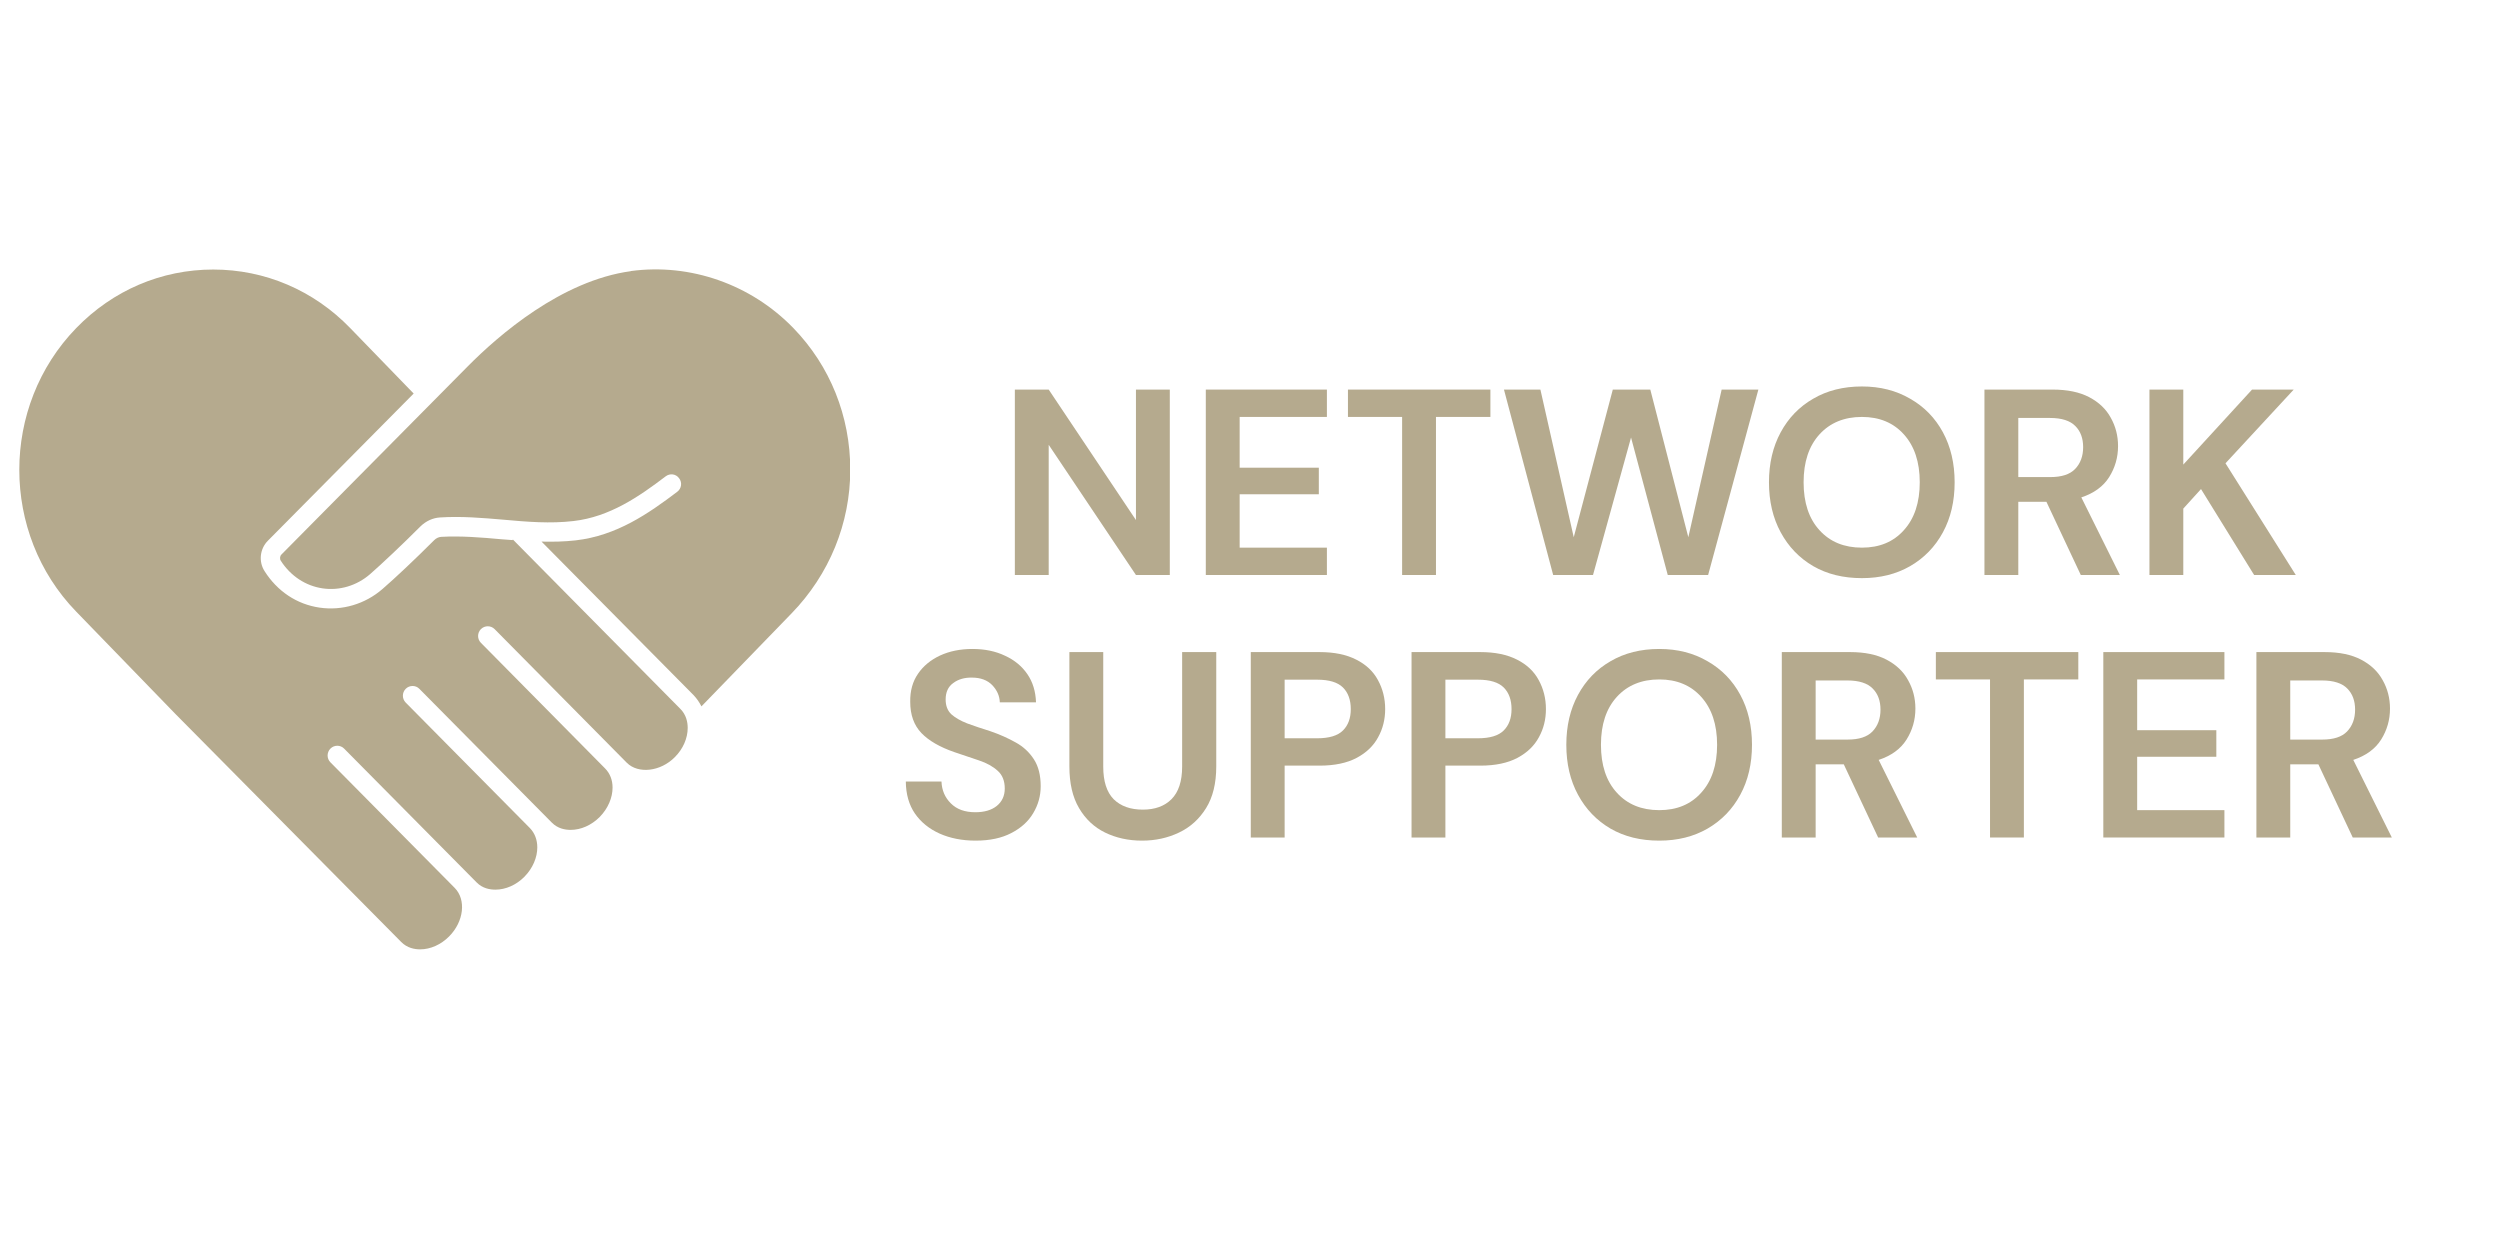
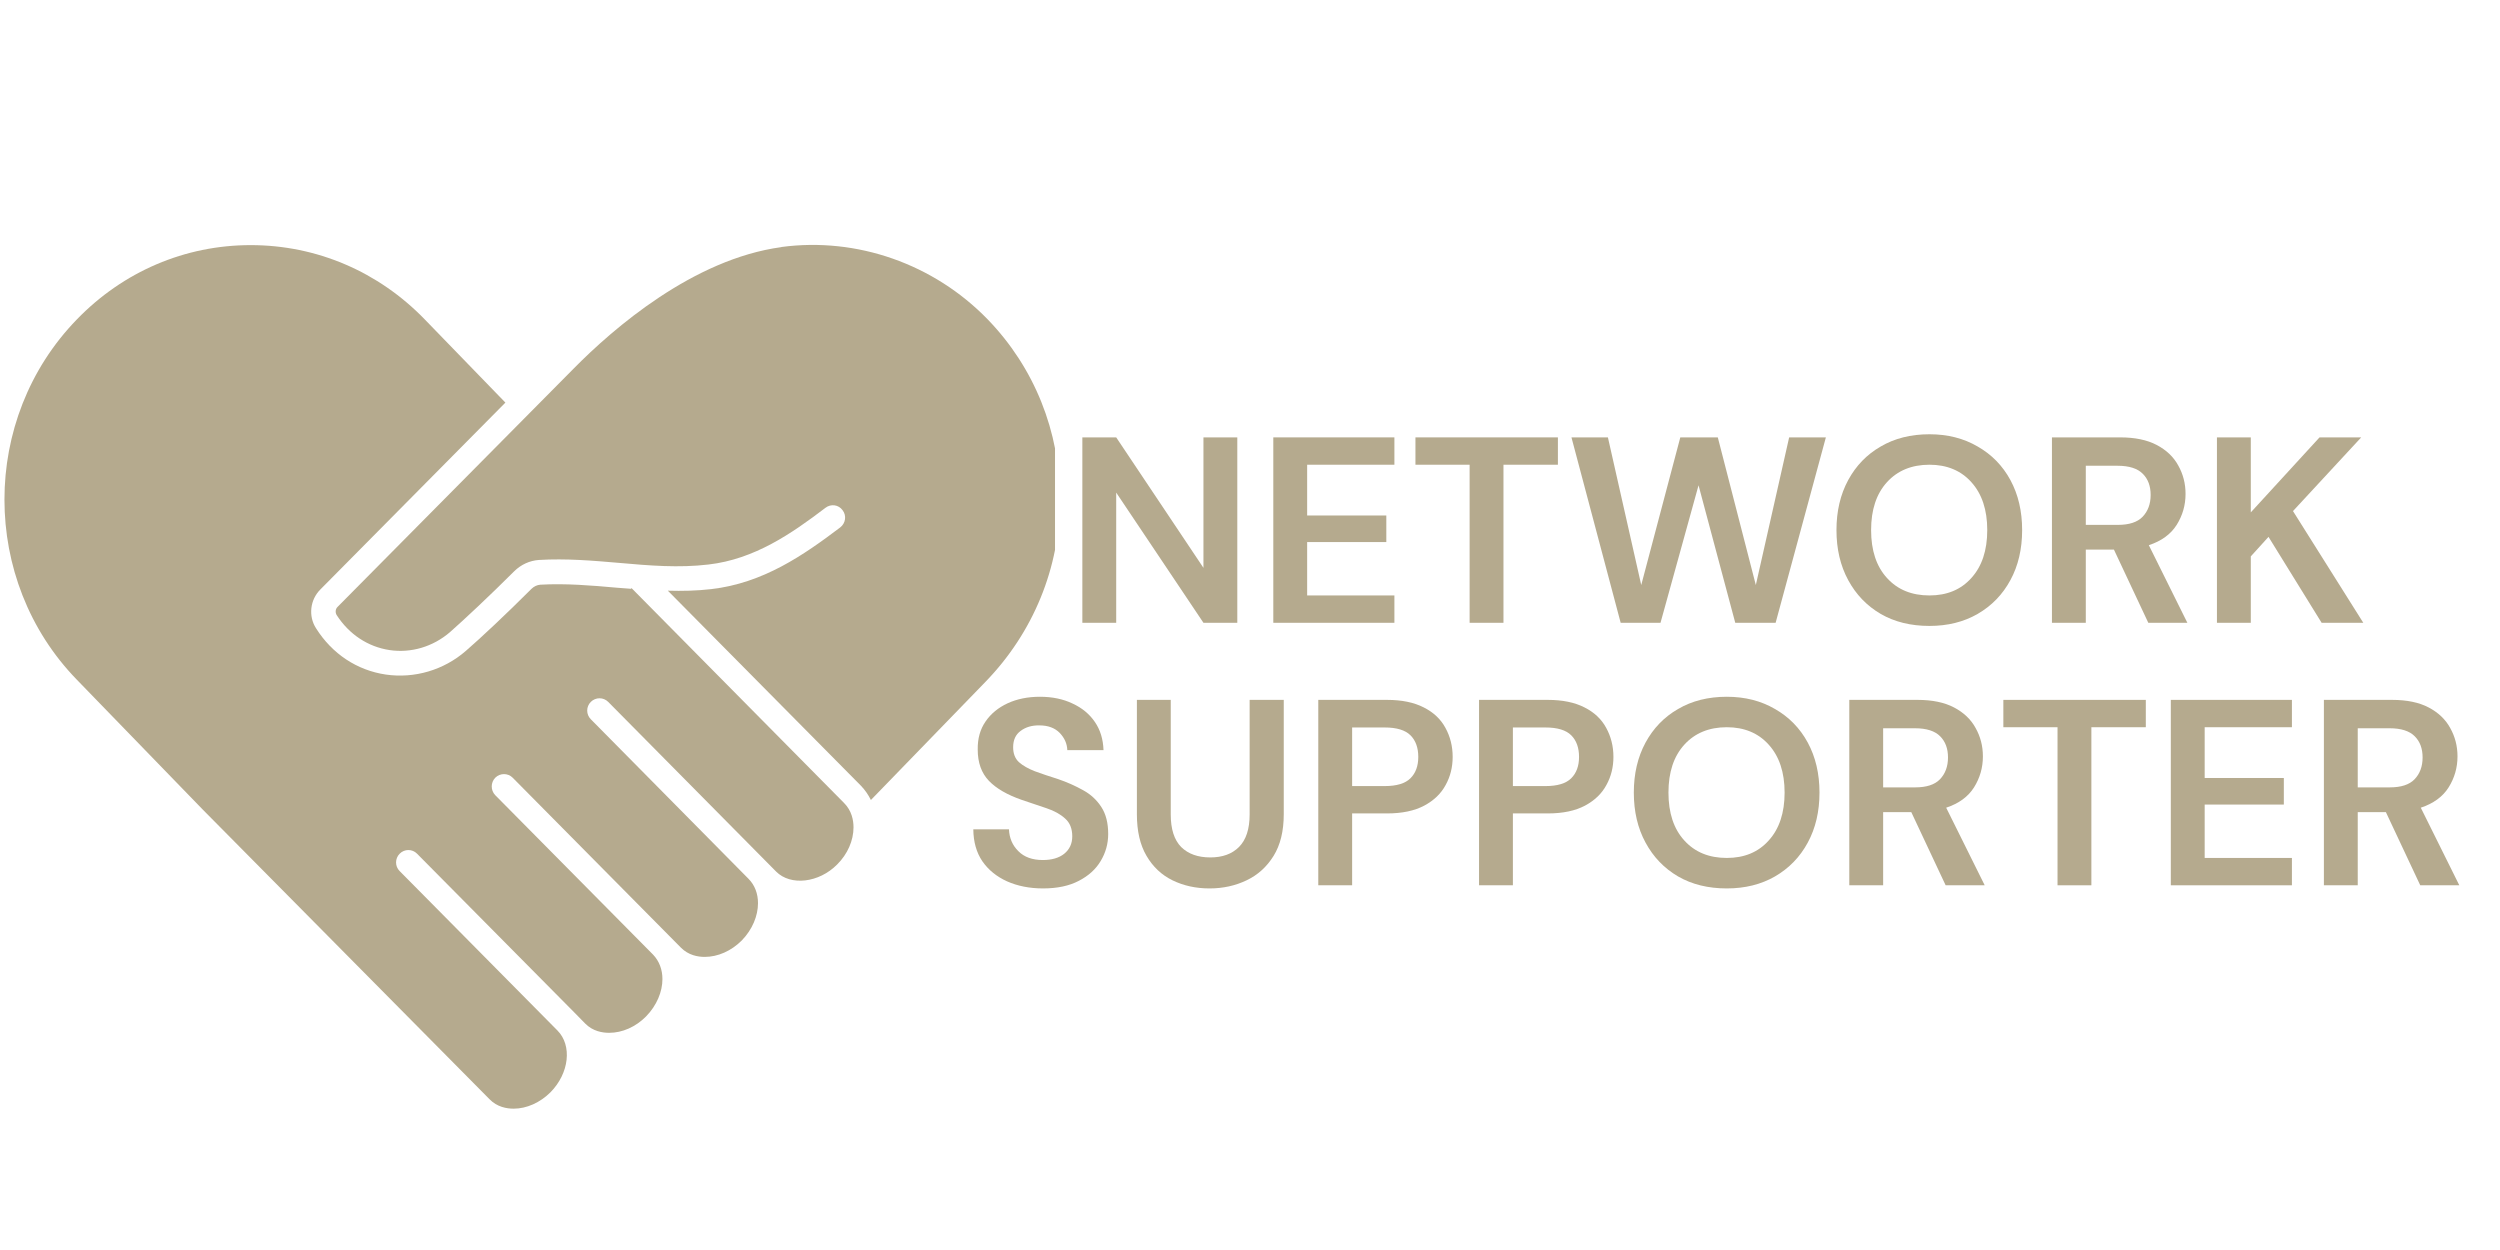
<svg xmlns="http://www.w3.org/2000/svg" width="200" zoomAndPan="magnify" viewBox="0 0 150 75" height="100" preserveAspectRatio="xMidYMid meet" version="1.0">
  <defs>
    <g />
-     <clipPath id="8f39c6b389">
-       <path d="M 16 16 L 51 16 L 51 43 L 16 43 Z M 16 16 " clip-rule="nonzero" />
+     <clipPath id="9ac9ecaf67">
+       <path d="M 0 14.203 L 52 14.203 L 52 66.703 L 0 66.703 Z M 0 14.203 " clip-rule="nonzero" />
+     </clipPath>
+     <clipPath id="ccc9ff8120">
+       <path d="M 20 14.203 L 63.301 14.203 L 63.301 48 L 20 48 Z M 20 14.203 " clip-rule="nonzero" />
    </clipPath>
  </defs>
  <g fill="#b5aa8e" fill-opacity="1">
-     <g transform="translate(59.81306, 34.5)">
+     <g transform="translate(63.86306, 37.36764)">
      <g>
        <path d="M 1.078 0 L 1.078 -11.125 L 3.109 -11.125 L 8.344 -3.297 L 8.344 -11.125 L 10.375 -11.125 L 10.375 0 L 8.344 0 L 3.109 -7.812 L 3.109 0 Z M 1.078 0 " />
      </g>
    </g>
  </g>
  <g fill="#b5aa8e" fill-opacity="1">
-     <g transform="translate(71.27022, 34.5)">
+     <g transform="translate(75.32022, 37.36764)">
      <g>
        <path d="M 1.078 0 L 1.078 -11.125 L 8.344 -11.125 L 8.344 -9.484 L 3.109 -9.484 L 3.109 -6.438 L 7.859 -6.438 L 7.859 -4.844 L 3.109 -4.844 L 3.109 -1.641 L 8.344 -1.641 L 8.344 0 Z M 1.078 0 " />
      </g>
    </g>
  </g>
  <g fill="#b5aa8e" fill-opacity="1">
-     <g transform="translate(80.45502, 34.5)">
+     <g transform="translate(84.50502, 37.36764)">
      <g>
        <path d="M 3.672 0 L 3.672 -9.484 L 0.422 -9.484 L 0.422 -11.125 L 8.969 -11.125 L 8.969 -9.484 L 5.703 -9.484 L 5.703 0 Z M 3.672 0 " />
      </g>
    </g>
  </g>
  <g fill="#b5aa8e" fill-opacity="1">
-     <g transform="translate(89.84639, 34.5)">
+     <g transform="translate(93.89639, 37.36764)">
      <g>
        <path d="M 3.344 0 L 0.391 -11.125 L 2.578 -11.125 L 4.578 -2.266 L 6.922 -11.125 L 9.172 -11.125 L 11.453 -2.266 L 13.453 -11.125 L 15.656 -11.125 L 12.641 0 L 10.219 0 L 8.016 -8.25 L 5.734 0 Z M 3.344 0 " />
      </g>
    </g>
  </g>
  <g fill="#b5aa8e" fill-opacity="1">
-     <g transform="translate(105.4192, 34.5)">
+     <g transform="translate(109.4692, 37.36764)">
      <g>
        <path d="M 6.297 0.188 C 5.18 0.188 4.207 -0.051 3.375 -0.531 C 2.539 -1.02 1.891 -1.695 1.422 -2.562 C 0.953 -3.426 0.719 -4.426 0.719 -5.562 C 0.719 -6.695 0.953 -7.695 1.422 -8.562 C 1.891 -9.426 2.539 -10.098 3.375 -10.578 C 4.207 -11.066 5.18 -11.312 6.297 -11.312 C 7.391 -11.312 8.352 -11.066 9.188 -10.578 C 10.031 -10.098 10.688 -9.426 11.156 -8.562 C 11.625 -7.695 11.859 -6.695 11.859 -5.562 C 11.859 -4.426 11.625 -3.426 11.156 -2.562 C 10.688 -1.695 10.031 -1.02 9.188 -0.531 C 8.352 -0.051 7.391 0.188 6.297 0.188 Z M 6.297 -1.641 C 7.348 -1.641 8.188 -1.988 8.812 -2.688 C 9.445 -3.383 9.766 -4.344 9.766 -5.562 C 9.766 -6.781 9.445 -7.738 8.812 -8.438 C 8.188 -9.133 7.348 -9.484 6.297 -9.484 C 5.234 -9.484 4.383 -9.133 3.75 -8.438 C 3.113 -7.738 2.797 -6.781 2.797 -5.562 C 2.797 -4.344 3.113 -3.383 3.75 -2.688 C 4.383 -1.988 5.234 -1.641 6.297 -1.641 Z M 6.297 -1.641 " />
      </g>
    </g>
  </g>
  <g fill="#b5aa8e" fill-opacity="1">
-     <g transform="translate(117.9887, 34.5)">
+     <g transform="translate(122.0387, 37.36764)">
      <g>
        <path d="M 1.078 0 L 1.078 -11.125 L 5.172 -11.125 C 6.055 -11.125 6.785 -10.973 7.359 -10.672 C 7.941 -10.367 8.375 -9.957 8.656 -9.438 C 8.945 -8.926 9.094 -8.359 9.094 -7.734 C 9.094 -7.055 8.914 -6.438 8.562 -5.875 C 8.207 -5.312 7.648 -4.906 6.891 -4.656 L 9.203 0 L 6.859 0 L 4.797 -4.391 L 3.109 -4.391 L 3.109 0 Z M 3.109 -5.875 L 5.031 -5.875 C 5.707 -5.875 6.203 -6.035 6.516 -6.359 C 6.836 -6.691 7 -7.129 7 -7.672 C 7 -8.203 6.844 -8.625 6.531 -8.938 C 6.219 -9.258 5.711 -9.422 5.016 -9.422 L 3.109 -9.422 Z M 3.109 -5.875 " />
      </g>
    </g>
  </g>
  <g fill="#b5aa8e" fill-opacity="1">
-     <g transform="translate(127.8886, 34.5)">
+     <g transform="translate(131.9386, 37.36764)">
      <g>
        <path d="M 1.078 0 L 1.078 -11.125 L 3.109 -11.125 L 3.109 -6.625 L 7.234 -11.125 L 9.734 -11.125 L 5.641 -6.703 L 9.859 0 L 7.359 0 L 4.172 -5.156 L 3.109 -3.984 L 3.109 0 Z M 1.078 0 " />
      </g>
    </g>
  </g>
  <g fill="#b5aa8e" fill-opacity="1">
-     <g transform="translate(53.66071, 50.24999)">
+     <g transform="translate(57.71071, 53.11763)">
      <g>
        <path d="M 4.875 0.188 C 4.062 0.188 3.344 0.043 2.719 -0.234 C 2.094 -0.516 1.598 -0.914 1.234 -1.438 C 0.879 -1.957 0.695 -2.598 0.688 -3.359 L 2.828 -3.359 C 2.848 -2.836 3.035 -2.398 3.391 -2.047 C 3.742 -1.691 4.234 -1.516 4.859 -1.516 C 5.398 -1.516 5.828 -1.641 6.141 -1.891 C 6.461 -2.148 6.625 -2.5 6.625 -2.938 C 6.625 -3.395 6.484 -3.75 6.203 -4 C 5.922 -4.258 5.547 -4.469 5.078 -4.625 C 4.617 -4.781 4.125 -4.945 3.594 -5.125 C 2.727 -5.426 2.07 -5.805 1.625 -6.266 C 1.176 -6.734 0.953 -7.359 0.953 -8.141 C 0.941 -8.797 1.098 -9.359 1.422 -9.828 C 1.742 -10.297 2.188 -10.66 2.75 -10.922 C 3.312 -11.18 3.957 -11.312 4.688 -11.312 C 5.426 -11.312 6.078 -11.176 6.641 -10.906 C 7.211 -10.645 7.66 -10.273 7.984 -9.797 C 8.305 -9.328 8.477 -8.766 8.5 -8.109 L 6.328 -8.109 C 6.316 -8.492 6.164 -8.836 5.875 -9.141 C 5.582 -9.441 5.176 -9.594 4.656 -9.594 C 4.207 -9.602 3.832 -9.492 3.531 -9.266 C 3.227 -9.047 3.078 -8.719 3.078 -8.281 C 3.078 -7.906 3.191 -7.609 3.422 -7.391 C 3.66 -7.18 3.977 -7 4.375 -6.844 C 4.781 -6.695 5.242 -6.539 5.766 -6.375 C 6.316 -6.188 6.82 -5.961 7.281 -5.703 C 7.738 -5.453 8.102 -5.113 8.375 -4.688 C 8.645 -4.27 8.781 -3.734 8.781 -3.078 C 8.781 -2.492 8.629 -1.953 8.328 -1.453 C 8.035 -0.961 7.598 -0.566 7.016 -0.266 C 6.441 0.035 5.727 0.188 4.875 0.188 Z M 4.875 0.188 " />
      </g>
    </g>
  </g>
  <g fill="#b5aa8e" fill-opacity="1">
-     <g transform="translate(63.14743, 50.24999)">
+     <g transform="translate(67.19743, 53.11763)">
      <g>
        <path d="M 5.375 0.188 C 4.551 0.188 3.812 0.023 3.156 -0.297 C 2.5 -0.617 1.977 -1.109 1.594 -1.766 C 1.207 -2.422 1.016 -3.254 1.016 -4.266 L 1.016 -11.125 L 3.047 -11.125 L 3.047 -4.25 C 3.047 -3.375 3.254 -2.723 3.672 -2.297 C 4.098 -1.879 4.68 -1.672 5.422 -1.672 C 6.148 -1.672 6.723 -1.879 7.141 -2.297 C 7.566 -2.723 7.781 -3.375 7.781 -4.25 L 7.781 -11.125 L 9.828 -11.125 L 9.828 -4.266 C 9.828 -3.254 9.625 -2.422 9.219 -1.766 C 8.812 -1.109 8.27 -0.617 7.594 -0.297 C 6.926 0.023 6.188 0.188 5.375 0.188 Z M 5.375 0.188 " />
      </g>
    </g>
  </g>
  <g fill="#b5aa8e" fill-opacity="1">
-     <g transform="translate(73.96896, 50.24999)">
+     <g transform="translate(78.01896, 53.11763)">
      <g>
        <path d="M 1.078 0 L 1.078 -11.125 L 5.203 -11.125 C 6.086 -11.125 6.82 -10.973 7.406 -10.672 C 7.988 -10.379 8.422 -9.973 8.703 -9.453 C 8.992 -8.93 9.141 -8.348 9.141 -7.703 C 9.141 -7.086 9 -6.523 8.719 -6.016 C 8.445 -5.504 8.02 -5.094 7.438 -4.781 C 6.852 -4.469 6.109 -4.312 5.203 -4.312 L 3.109 -4.312 L 3.109 0 Z M 3.109 -5.953 L 5.062 -5.953 C 5.781 -5.953 6.297 -6.109 6.609 -6.422 C 6.922 -6.734 7.078 -7.16 7.078 -7.703 C 7.078 -8.254 6.922 -8.688 6.609 -9 C 6.297 -9.312 5.781 -9.469 5.062 -9.469 L 3.109 -9.469 Z M 3.109 -5.953 " />
      </g>
    </g>
  </g>
  <g fill="#b5aa8e" fill-opacity="1">
-     <g transform="translate(83.61459, 50.24999)">
+     <g transform="translate(87.66459, 53.11763)">
      <g>
        <path d="M 1.078 0 L 1.078 -11.125 L 5.203 -11.125 C 6.086 -11.125 6.82 -10.973 7.406 -10.672 C 7.988 -10.379 8.422 -9.973 8.703 -9.453 C 8.992 -8.93 9.141 -8.348 9.141 -7.703 C 9.141 -7.086 9 -6.523 8.719 -6.016 C 8.445 -5.504 8.02 -5.094 7.438 -4.781 C 6.852 -4.469 6.109 -4.312 5.203 -4.312 L 3.109 -4.312 L 3.109 0 Z M 3.109 -5.953 L 5.062 -5.953 C 5.781 -5.953 6.297 -6.109 6.609 -6.422 C 6.922 -6.734 7.078 -7.16 7.078 -7.703 C 7.078 -8.254 6.922 -8.688 6.609 -9 C 6.297 -9.312 5.781 -9.469 5.062 -9.469 L 3.109 -9.469 Z M 3.109 -5.953 " />
      </g>
    </g>
  </g>
  <g fill="#b5aa8e" fill-opacity="1">
-     <g transform="translate(93.26022, 50.24999)">
+     <g transform="translate(97.31022, 53.11763)">
      <g>
        <path d="M 6.297 0.188 C 5.18 0.188 4.207 -0.051 3.375 -0.531 C 2.539 -1.02 1.891 -1.695 1.422 -2.562 C 0.953 -3.426 0.719 -4.426 0.719 -5.562 C 0.719 -6.695 0.953 -7.695 1.422 -8.562 C 1.891 -9.426 2.539 -10.098 3.375 -10.578 C 4.207 -11.066 5.18 -11.312 6.297 -11.312 C 7.391 -11.312 8.352 -11.066 9.188 -10.578 C 10.031 -10.098 10.688 -9.426 11.156 -8.562 C 11.625 -7.695 11.859 -6.695 11.859 -5.562 C 11.859 -4.426 11.625 -3.426 11.156 -2.562 C 10.688 -1.695 10.031 -1.02 9.188 -0.531 C 8.352 -0.051 7.391 0.188 6.297 0.188 Z M 6.297 -1.641 C 7.348 -1.641 8.188 -1.988 8.812 -2.688 C 9.445 -3.383 9.766 -4.344 9.766 -5.562 C 9.766 -6.781 9.445 -7.738 8.812 -8.438 C 8.188 -9.133 7.348 -9.484 6.297 -9.484 C 5.234 -9.484 4.383 -9.133 3.75 -8.438 C 3.113 -7.738 2.797 -6.781 2.797 -5.562 C 2.797 -4.344 3.113 -3.383 3.75 -2.688 C 4.383 -1.988 5.234 -1.641 6.297 -1.641 Z M 6.297 -1.641 " />
      </g>
    </g>
  </g>
  <g fill="#b5aa8e" fill-opacity="1">
-     <g transform="translate(105.8297, 50.24999)">
+     <g transform="translate(109.8797, 53.11763)">
      <g>
        <path d="M 1.078 0 L 1.078 -11.125 L 5.172 -11.125 C 6.055 -11.125 6.785 -10.973 7.359 -10.672 C 7.941 -10.367 8.375 -9.957 8.656 -9.438 C 8.945 -8.926 9.094 -8.359 9.094 -7.734 C 9.094 -7.055 8.914 -6.438 8.562 -5.875 C 8.207 -5.312 7.648 -4.906 6.891 -4.656 L 9.203 0 L 6.859 0 L 4.797 -4.391 L 3.109 -4.391 L 3.109 0 Z M 3.109 -5.875 L 5.031 -5.875 C 5.707 -5.875 6.203 -6.035 6.516 -6.359 C 6.836 -6.691 7 -7.129 7 -7.672 C 7 -8.203 6.844 -8.625 6.531 -8.938 C 6.219 -9.258 5.711 -9.422 5.016 -9.422 L 3.109 -9.422 Z M 3.109 -5.875 " />
      </g>
    </g>
  </g>
  <g fill="#b5aa8e" fill-opacity="1">
-     <g transform="translate(115.7296, 50.24999)">
+     <g transform="translate(119.7796, 53.11763)">
      <g>
        <path d="M 3.672 0 L 3.672 -9.484 L 0.422 -9.484 L 0.422 -11.125 L 8.969 -11.125 L 8.969 -9.484 L 5.703 -9.484 L 5.703 0 Z M 3.672 0 " />
      </g>
    </g>
  </g>
  <g fill="#b5aa8e" fill-opacity="1">
-     <g transform="translate(125.121, 50.24999)">
+     <g transform="translate(129.171, 53.11763)">
      <g>
        <path d="M 1.078 0 L 1.078 -11.125 L 8.344 -11.125 L 8.344 -9.484 L 3.109 -9.484 L 3.109 -6.438 L 7.859 -6.438 L 7.859 -4.844 L 3.109 -4.844 L 3.109 -1.641 L 8.344 -1.641 L 8.344 0 Z M 1.078 0 " />
      </g>
    </g>
  </g>
  <g fill="#b5aa8e" fill-opacity="1">
-     <g transform="translate(134.3058, 50.24999)">
+     <g transform="translate(138.3558, 53.11763)">
      <g>
        <path d="M 1.078 0 L 1.078 -11.125 L 5.172 -11.125 C 6.055 -11.125 6.785 -10.973 7.359 -10.672 C 7.941 -10.367 8.375 -9.957 8.656 -9.438 C 8.945 -8.926 9.094 -8.359 9.094 -7.734 C 9.094 -7.055 8.914 -6.438 8.562 -5.875 C 8.207 -5.312 7.648 -4.906 6.891 -4.656 L 9.203 0 L 6.859 0 L 4.797 -4.391 L 3.109 -4.391 L 3.109 0 Z M 3.109 -5.875 L 5.031 -5.875 C 5.707 -5.875 6.203 -6.035 6.516 -6.359 C 6.836 -6.691 7 -7.129 7 -7.672 C 7 -8.203 6.844 -8.625 6.531 -8.938 C 6.219 -9.258 5.711 -9.422 5.016 -9.422 L 3.109 -9.422 Z M 3.109 -5.875 " />
      </g>
    </g>
  </g>
-   <path fill="#b5aa8e" d="M 30.758 32.406 C 30.527 32.387 30.301 32.371 30.078 32.355 C 28.887 32.246 27.652 32.145 26.469 32.211 C 26.316 32.223 26.168 32.293 26.051 32.41 C 24.859 33.602 23.664 34.723 22.949 35.34 C 21.906 36.246 20.527 36.656 19.172 36.457 C 17.812 36.258 16.641 35.48 15.875 34.27 C 15.504 33.695 15.59 32.926 16.078 32.438 L 24.82 23.613 L 21.012 19.684 C 18.82 17.418 15.898 16.172 12.793 16.172 C 9.688 16.172 6.77 17.418 4.574 19.684 C 0.02 24.375 0.02 32.008 4.574 36.699 L 10.535 42.848 L 24.066 56.512 C 24.43 56.887 24.887 56.961 25.211 56.961 C 25.824 56.961 26.457 56.68 26.949 56.184 C 27.836 55.289 27.98 53.98 27.281 53.273 L 19.824 45.738 C 19.598 45.512 19.602 45.141 19.828 44.914 C 20.055 44.688 20.422 44.688 20.645 44.914 L 28.102 52.445 C 28.102 52.445 28.59 52.938 28.59 52.938 C 28.949 53.309 29.402 53.379 29.723 53.379 C 30.34 53.379 30.973 53.102 31.465 52.605 C 31.973 52.09 32.238 51.438 32.238 50.844 C 32.238 50.398 32.09 49.992 31.797 49.688 L 24.34 42.152 C 24.117 41.926 24.117 41.555 24.344 41.328 C 24.57 41.102 24.941 41.102 25.16 41.328 L 33.105 49.352 C 33.465 49.719 33.914 49.793 34.238 49.793 C 34.855 49.793 35.484 49.516 35.98 49.02 C 36.488 48.504 36.754 47.852 36.754 47.254 C 36.754 46.812 36.605 46.406 36.301 46.102 L 28.855 38.57 C 28.629 38.344 28.629 37.977 28.855 37.746 C 29.086 37.52 29.449 37.52 29.676 37.746 L 37.609 45.766 C 38.293 46.449 39.633 46.297 40.488 45.43 C 40.984 44.938 41.262 44.293 41.262 43.676 C 41.262 43.348 41.184 42.887 40.809 42.52 L 30.773 32.371 Z M 30.758 32.406 " fill-opacity="1" fill-rule="nonzero" />
-   <g clip-path="url(#8f39c6b389)">
-     <path fill="#b5aa8e" d="M 37.852 16.27 C 33.691 16.836 29.918 20.105 28.039 22.008 L 16.895 33.262 C 16.793 33.355 16.773 33.527 16.848 33.645 C 17.438 34.559 18.328 35.148 19.348 35.301 C 20.367 35.453 21.402 35.141 22.195 34.457 C 22.887 33.852 24.062 32.75 25.234 31.578 C 25.559 31.262 25.969 31.074 26.402 31.047 C 27.676 30.965 28.949 31.074 30.188 31.18 C 31.637 31.312 33.02 31.426 34.414 31.262 C 36.582 31.012 38.34 29.797 39.938 28.582 C 40.199 28.383 40.559 28.434 40.746 28.695 C 40.945 28.949 40.891 29.316 40.633 29.508 C 38.895 30.824 36.996 32.141 34.539 32.422 C 33.859 32.5 33.168 32.512 32.492 32.496 L 41.621 41.715 C 41.809 41.914 41.965 42.141 42.086 42.383 L 47.488 36.809 C 49.762 34.469 51.016 31.398 51.016 28.184 C 51.016 24.973 49.809 21.957 47.598 19.68 C 45.059 17.062 41.422 15.785 37.859 16.262 Z M 37.852 16.27 " fill-opacity="1" fill-rule="nonzero" />
+   <g clip-path="url(#9ac9ecaf67)">
+     <path fill="#b5aa8e" d="M 37.867 35.328 C 37.57 35.305 37.285 35.281 37.004 35.262 C 35.492 35.125 33.922 34.996 32.418 35.082 C 32.223 35.098 32.039 35.184 31.887 35.332 C 30.375 36.844 28.855 38.27 27.949 39.055 C 26.625 40.207 24.867 40.723 23.148 40.473 C 21.422 40.219 19.93 39.234 18.961 37.695 C 18.492 36.969 18.602 35.988 19.219 35.371 L 30.324 24.156 L 25.488 19.168 C 22.703 16.289 18.988 14.707 15.043 14.707 C 11.102 14.707 7.395 16.289 4.609 19.168 C -1.18 25.129 -1.18 34.824 4.609 40.781 L 12.18 48.59 L 29.367 65.949 C 29.828 66.426 30.41 66.52 30.82 66.52 C 31.598 66.52 32.402 66.16 33.031 65.535 C 34.152 64.395 34.34 62.734 33.449 61.832 L 23.977 52.262 C 23.688 51.973 23.695 51.504 23.984 51.219 C 24.27 50.93 24.738 50.93 25.02 51.219 L 34.492 60.781 C 34.492 60.781 35.109 61.41 35.109 61.41 C 35.57 61.879 36.148 61.969 36.551 61.969 C 37.336 61.969 38.141 61.617 38.766 60.984 C 39.406 60.328 39.746 59.5 39.746 58.746 C 39.746 58.184 39.559 57.668 39.184 57.277 L 29.711 47.707 C 29.434 47.418 29.434 46.949 29.719 46.66 C 30.008 46.375 30.477 46.375 30.758 46.66 L 40.848 56.852 C 41.309 57.32 41.875 57.414 42.285 57.414 C 43.07 57.414 43.871 57.062 44.504 56.43 C 45.145 55.773 45.48 54.945 45.48 54.191 C 45.48 53.629 45.293 53.109 44.906 52.723 L 35.449 43.156 C 35.16 42.867 35.16 42.402 35.449 42.113 C 35.742 41.824 36.203 41.824 36.492 42.113 L 46.57 52.297 C 47.438 53.168 49.137 52.973 50.227 51.871 C 50.859 51.246 51.211 50.426 51.211 49.641 C 51.211 49.223 51.109 48.641 50.637 48.172 L 37.887 35.281 Z M 37.867 35.328 " fill-opacity="1" fill-rule="nonzero" />
+   </g>
+   <g clip-path="url(#ccc9ff8120)">
+     <path fill="#b5aa8e" d="M 46.879 14.828 C 41.594 15.547 36.801 19.699 34.414 22.121 L 20.254 36.414 C 20.125 36.535 20.105 36.75 20.199 36.902 C 20.945 38.062 22.078 38.809 23.371 39.004 C 24.668 39.199 25.984 38.801 26.992 37.934 C 27.871 37.16 29.359 35.766 30.852 34.277 C 31.262 33.871 31.785 33.637 32.332 33.598 C 33.953 33.5 35.57 33.637 37.141 33.773 C 38.984 33.938 40.738 34.082 42.508 33.871 C 45.266 33.555 47.496 32.016 49.527 30.469 C 49.859 30.215 50.316 30.281 50.555 30.613 C 50.809 30.938 50.734 31.402 50.41 31.648 C 48.203 33.316 45.793 34.988 42.668 35.348 C 41.805 35.449 40.926 35.465 40.07 35.441 L 51.664 47.152 C 51.902 47.402 52.102 47.691 52.254 48 L 59.121 40.918 C 62.008 37.945 63.598 34.047 63.598 29.965 C 63.598 25.883 62.062 22.055 59.258 19.16 C 56.031 15.836 51.414 14.215 46.887 14.82 Z M 46.879 14.828 " fill-opacity="1" fill-rule="nonzero" />
  </g>
</svg>
